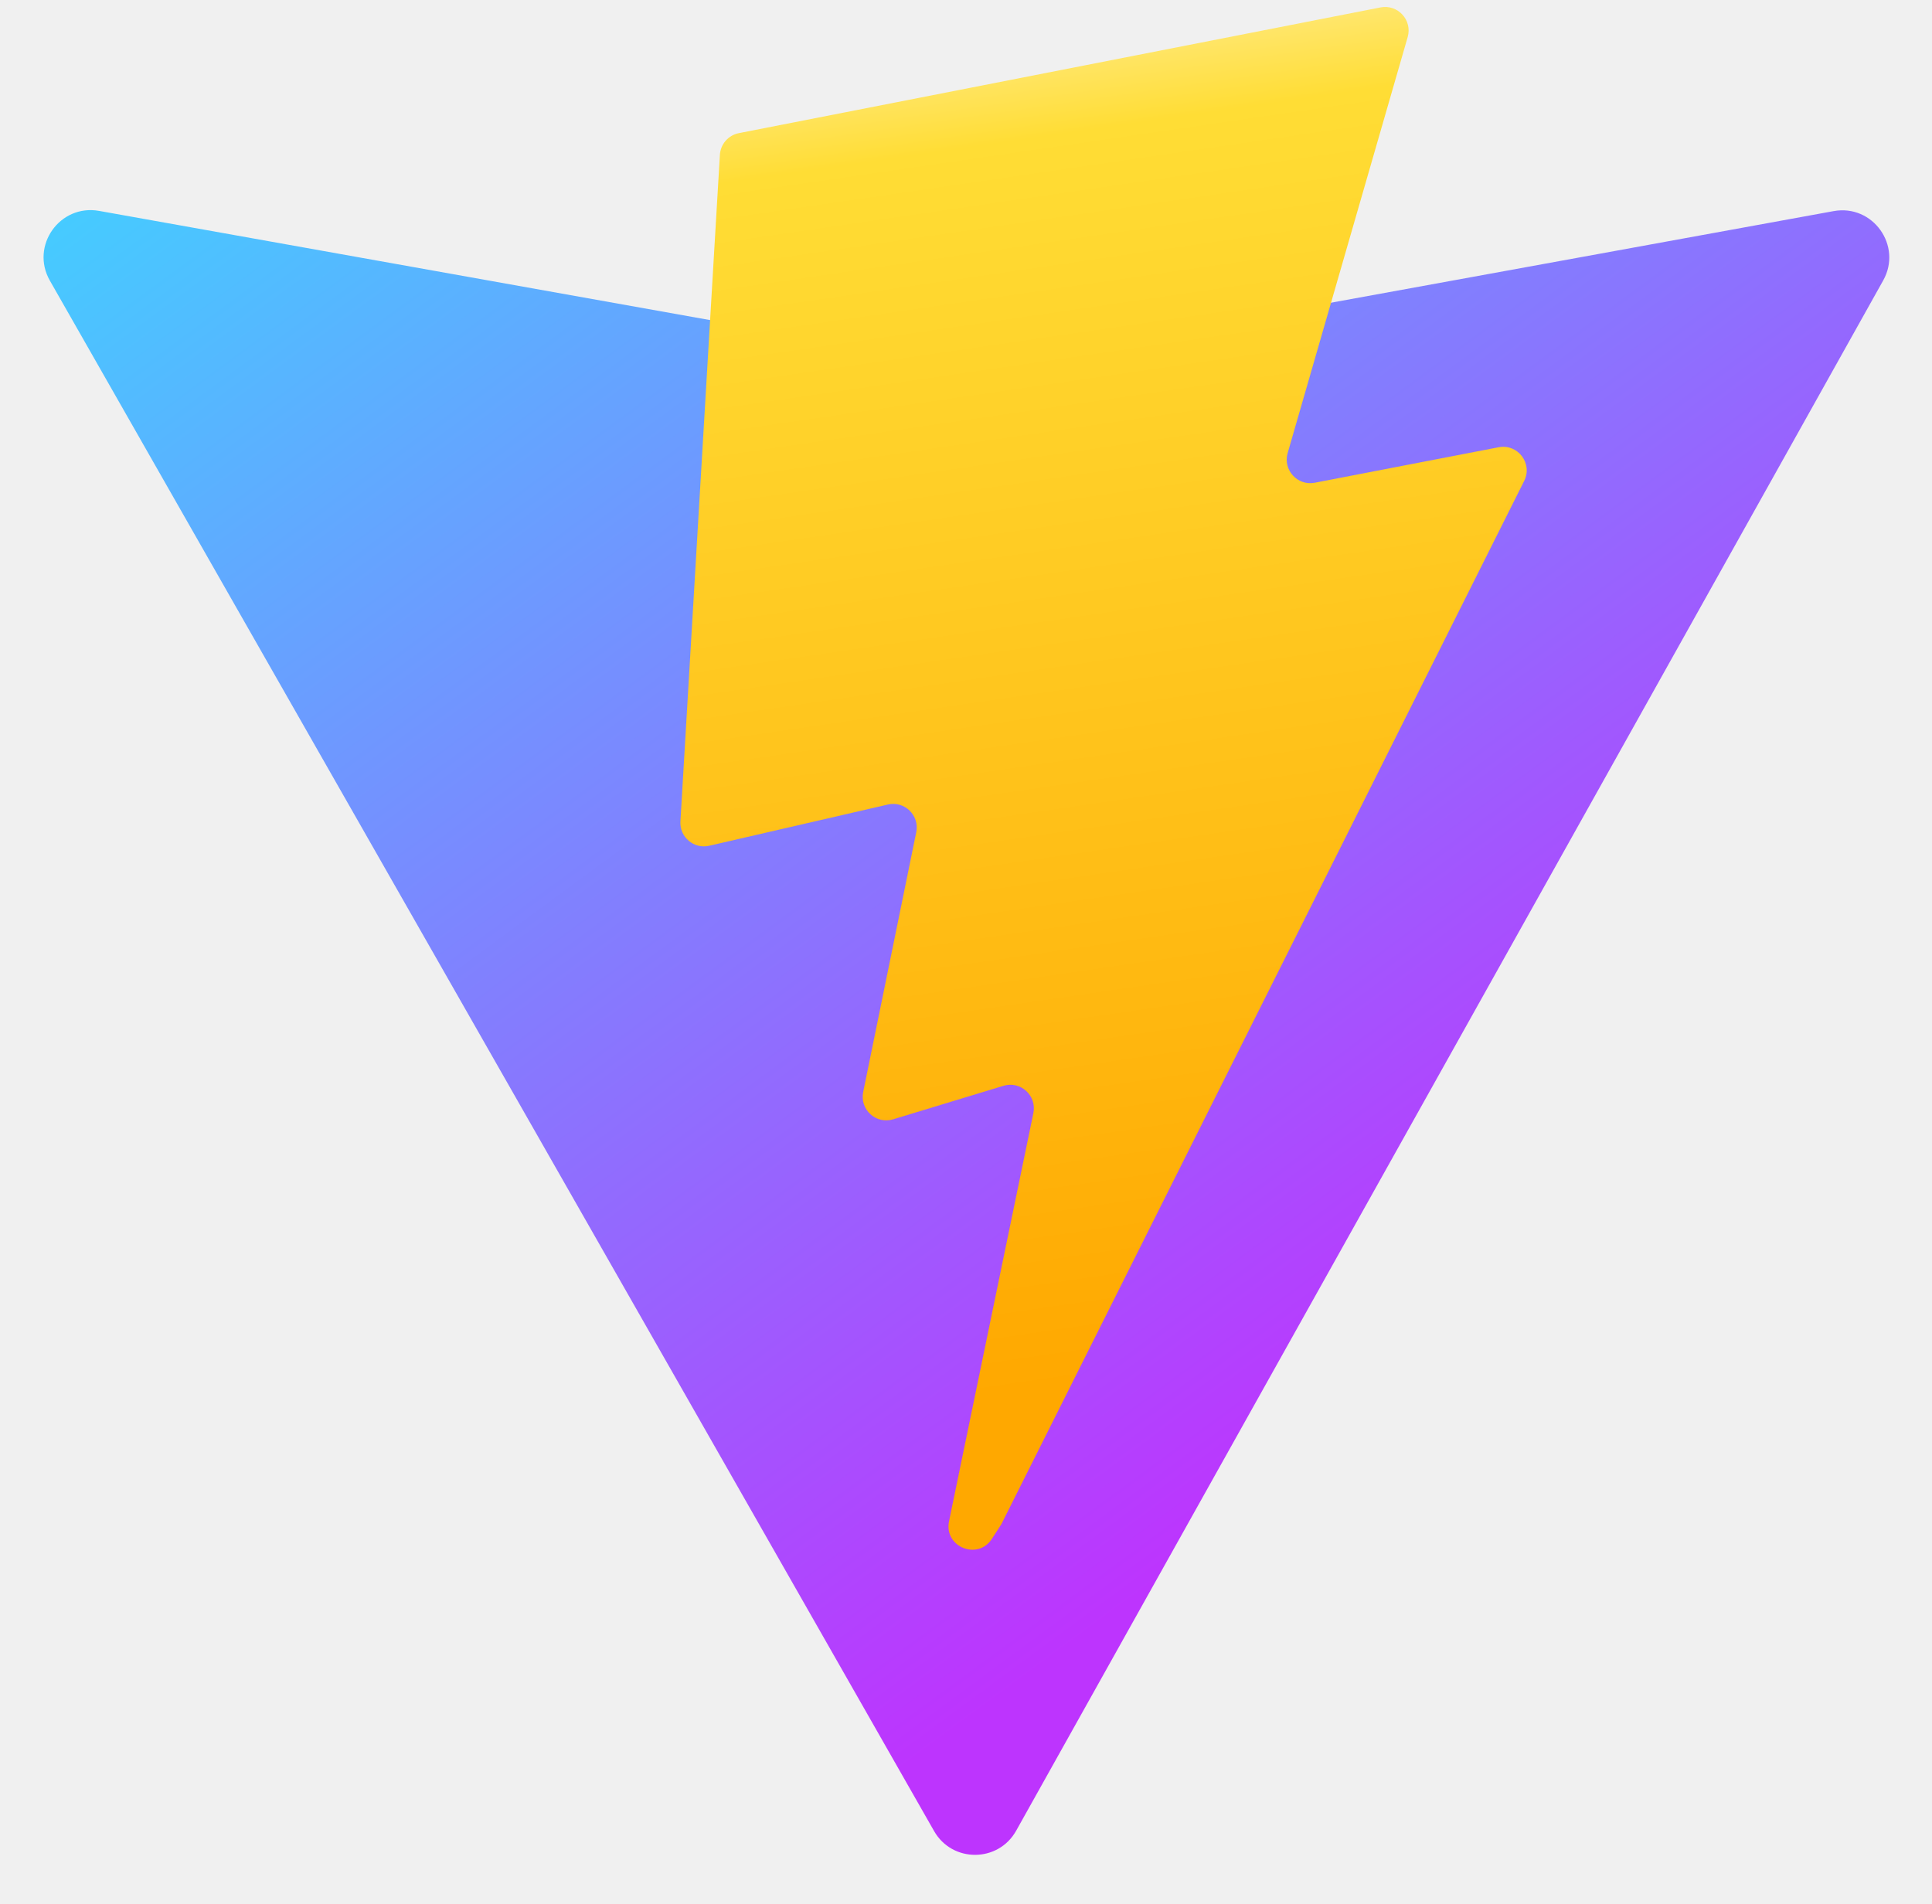
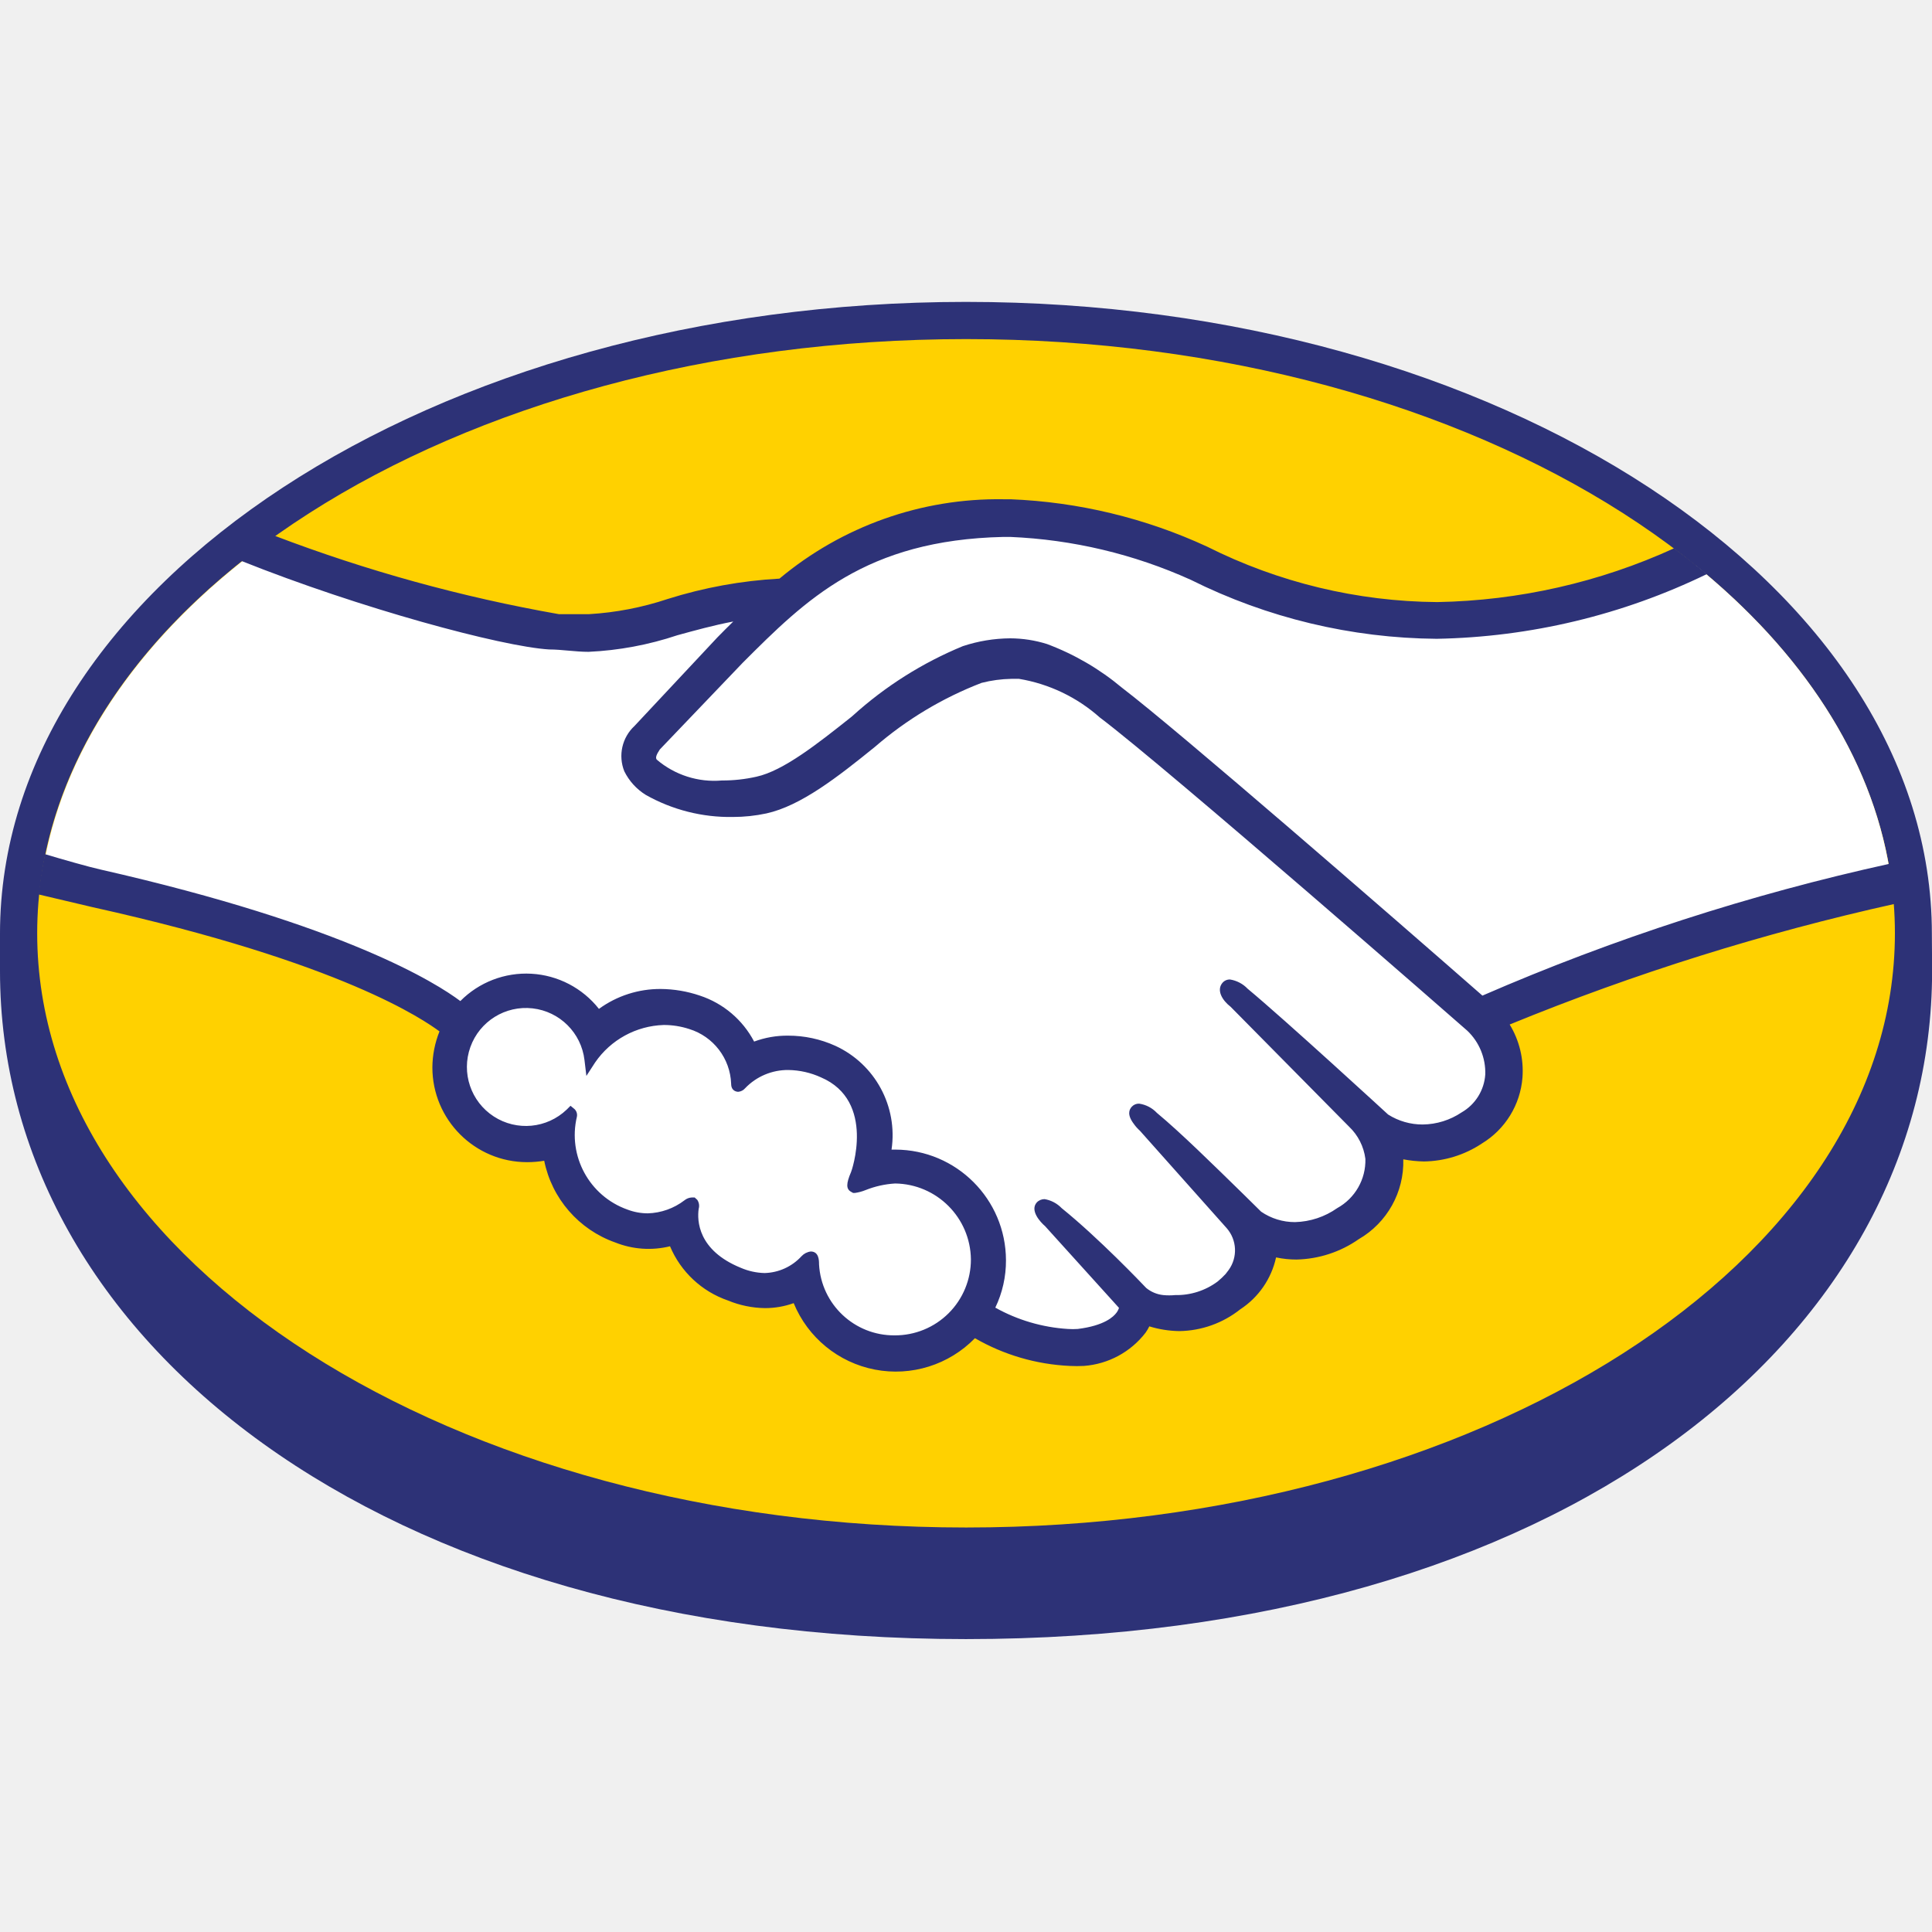
- <svg xmlns="http://www.w3.org/2000/svg" width="410" height="404" viewBox="0 0 410 404" fill="none">
-   <path d="M399.641 59.525L215.643 388.545C211.844 395.338 202.084 395.378 198.228 388.618L10.582 59.556C6.381 52.19 12.68 43.267 21.028 44.759L205.223 77.682C206.398 77.892 207.601 77.89 208.776 77.676L389.119 44.806C397.439 43.289 403.768 52.143 399.641 59.525Z" fill="url(#paint0_linear)" />
-   <path d="M292.965 1.574L156.801 28.255C154.563 28.694 152.906 30.59 152.771 32.866L144.395 174.33C144.198 177.662 147.258 180.248 150.51 179.498L188.42 170.749C191.967 169.931 195.172 173.055 194.443 176.622L183.18 231.775C182.422 235.487 185.907 238.661 189.532 237.56L212.947 230.446C216.577 229.344 220.065 232.527 219.297 236.242L201.398 322.875C200.278 328.294 207.486 331.249 210.492 326.603L212.5 323.5L323.454 102.072C325.312 98.365 322.108 94.137 318.036 94.923L279.014 102.454C275.347 103.161 272.227 99.746 273.262 96.158L298.731 7.867C299.767 4.273 296.636 0.855 292.965 1.574Z" fill="url(#paint1_linear)" />
-   <defs>
-     <linearGradient id="paint0_linear" x1="6" y1="33" x2="235" y2="344" gradientUnits="userSpaceOnUse">
-       <stop stop-color="#41D1FF" />
-       <stop offset="1" stop-color="#BD34FE" />
-     </linearGradient>
-     <linearGradient id="paint1_linear" x1="194.651" y1="8.818" x2="236.076" y2="292.989" gradientUnits="userSpaceOnUse">
-       <stop stop-color="#FFEA83" />
-       <stop offset="0.083" stop-color="#FFDD35" />
-       <stop offset="1" stop-color="#FFA800" />
-     </linearGradient>
+ <svg xmlns="http://www.w3.org/2000/svg" id="svg857" version="1.1" viewBox="0 0 16.933 16.933" height="64" width="64">
+   <defs id="defs851">
+     <style id="style859">.cls-1{fill:#2d3277}.cls-3{fill:#fff}</style>
  </defs>
+   <g id="layer1">
+     <g transform="scale(.13168)" data-name="Capa 1" id="Capa_1-2">
+       <g transform="translate(-37.295 20.094) scale(1.57694)" id="g958">
+         <path class="cls-1" d="M105.19 26.67C105.19 12 86.94 0 64.42 0 41.9 0 23.65 12 23.65 26.67v1.56c0 15.59 16 28.21 40.77 28.21 25 0 40.78-12.62 40.78-28.21z" id="path865" />
+         <path d="M103.63 26.65c0 13.85-17.55 25.08-39.2 25.08-21.65 0-39.21-11.23-39.21-25.08 0-13.85 17.55-25.08 39.21-25.08s39.2 11.23 39.2 25.08z" id="path867" fill="#ffd100" />
+         <path class="cls-3" d="M51.41 18.74s-.41.45-.16.77c.62.79 2.53 1.24 4.46.81 1.15-.26 2.63-1.43 4.06-2.56a15.92 15.92 0 014.62-3 5.23 5.23 0 013.38-.09 10.09 10.09 0 013.07 1.79c2.69 2 13.47 11.43 15.34 13.06A92.94 92.94 0 01103.41 24c-.78-4.83-3.72-9.25-8.18-12.87-6.22 2.61-13.81 4-21.23.34a20.8 20.8 0 00-8-1.82c-5.89.14-8.44 2.69-11.14 5.39z" id="path869" />
+         <path class="cls-3" d="M85.74 30.59c-.13-.11-12.68-11.09-15.53-13.23a6.86 6.86 0 00-3.52-1.67 4.56 4.56 0 00-1.68.16 15.17 15.17 0 00-4.59 2.73c-1.59 1.27-3.09 2.46-4.48 2.77a7.24 7.24 0 01-4.94-.74 2.21 2.21 0 01-.82-.9 1.53 1.53 0 01.42-1.64l3.47-3.75 1.22-1.2a23.18 23.18 0 00-3.16.71 13.48 13.48 0 01-3.68.69 35.33 35.33 0 01-3.76-.59 55.33 55.33 0 01-10-3.61c-4.93 3.67-8.22 8.25-9.17 13.3.71.19 1.85.53 2.33.64 11.14 2.47 14.61 5 15.24 5.56a3.69 3.69 0 015.79.34 4.25 4.25 0 012.66-.93 4.81 4.81 0 011.59.28 3.61 3.61 0 012.24 2 3.74 3.74 0 011.55-.33 4.74 4.74 0 011.86.41A4 4 0 0161 36h.44a4.42 4.42 0 014.42 4.42 4.32 4.32 0 01-.53 2.09 7.1 7.1 0 003.84 1 2.43 2.43 0 001.79-.79c.11-.15.23-.34.12-.47l-3.17-3.45s-.52-.49-.35-.68c.17-.19.5.08.72.27 1.61 1.34 3.56 3.36 3.56 3.36s.16.27.88.4a3.22 3.22 0 002.49-.58 4.08 4.08 0 00.55-.55 1.66 1.66 0 00-.13-2.02L72 34.85s-.53-.49-.35-.68c.18-.19.5.09.73.28 1.16 1 2.81 2.62 4.38 4.16a3 3 0 003.52-.12 2.53 2.53 0 001.31-2.3 2.65 2.65 0 00-.78-1.54l-5-5s-.53-.45-.35-.68c.18-.23.5.08.73.27 1.59 1.34 5.92 5.31 5.92 5.31a3.06 3.06 0 003.4-.07 2.3 2.3 0 001.12-1.8 2.69 2.69 0 00-.89-2.09z" id="path871" />
+         <path class="cls-3" d="M61.41 37a11.57 11.57 0 00-1.74.38c-.06 0 0-.35.12-.53.12-.18 1.1-3.26-1.4-4.33a2.94 2.94 0 00-3.48.52c-.1.11-.15.1-.16 0a2.75 2.75 0 00-1.94-2.56A3.76 3.76 0 0048.56 32a2.72 2.72 0 10-.81 2.32.11.11 0 010 .09A3.58 3.58 0 0050 38.49a2.66 2.66 0 002.64-.4c.21-.16.25-.09.22.11-.1.63 0 2 1.92 2.76a2.47 2.47 0 002.86-.53c.24-.23.31-.19.32.15A3.44 3.44 0 1061.41 37z" id="path873" />
+         <path class="cls-1" d="M86.22 29.28c-3.86-3.38-12.8-11.15-15.22-13a10.83 10.83 0 00-3.16-1.84 5.24 5.24 0 00-1.55-.24 6.49 6.49 0 00-2 .33 16 16 0 00-4.64 2.93l-.07.06c-1.41 1.12-2.86 2.27-4 2.52a6.53 6.53 0 01-1.46.16 3.74 3.74 0 01-2.75-.88c-.07-.09 0-.23.13-.43l3.5-3.66c2.66-2.66 5.18-5.18 11-5.31h.29a20.62 20.62 0 017.62 1.81 23.67 23.67 0 0010.38 2.49 27.24 27.24 0 0011.4-2.73c-.45-.38-.91-.74-1.38-1.09a25.15 25.15 0 01-10 2.27 22 22 0 01-9.71-2.34 21.85 21.85 0 00-8.3-2H66a14.38 14.38 0 00-9.45 3.35 19.2 19.2 0 00-4.72.86 12.89 12.89 0 01-3.32.64h-1.27a65.48 65.48 0 01-12-3.31c-.48.34-1 .7-1.41 1.06 5 2 11 3.62 13 3.74.53 0 1.1.1 1.66.1a13.8 13.8 0 003.75-.7c.73-.2 1.52-.42 2.36-.58-.22.22-.45.44-.67.67l-3.5 3.74a1.73 1.73 0 00-.43 1.91 2.44 2.44 0 00.91 1 7.23 7.23 0 003.67.93 6.73 6.73 0 001.42-.15c1.45-.32 3-1.53 4.58-2.81a15.26 15.26 0 014.5-2.7 5.46 5.46 0 011.26-.17h.32a6.81 6.81 0 013.41 1.63c2.83 2.13 15.39 13.11 15.51 13.22a2.44 2.44 0 01.76 1.85 2 2 0 01-1 1.6 3 3 0 01-1.64.51 2.71 2.71 0 01-1.46-.42s-4.35-4-5.93-5.31a1.31 1.31 0 00-.74-.39.4.4 0 00-.33.15c-.25.31 0 .73.35 1l5 5.06a2.27 2.27 0 01.69 1.36 2.3 2.3 0 01-1.19 2.08 3.23 3.23 0 01-1.78.59 2.51 2.51 0 01-1.43-.44l-.72-.71c-1.32-1.29-2.68-2.63-3.68-3.46a1.28 1.28 0 00-.75-.39.4.4 0 00-.31.13c-.12.13-.2.35.09.73a1.64 1.64 0 00.25.28l3.67 4.12a1.42 1.42 0 01.08 1.76l-.13.17a3.33 3.33 0 01-.34.32 2.9 2.9 0 01-1.79.57 2.6 2.6 0 01-.5 0 1.35 1.35 0 01-.72-.3c-.2-.21-2-2.1-3.57-3.37a1.3 1.3 0 00-.72-.38.45.45 0 00-.33.14c-.3.34.15.83.35 1l3.12 3.45a.68.68 0 01-.11.21c-.12.16-.5.54-1.63.68a3 3 0 01-.42 0 7.2 7.2 0 01-3.06-.9 4.56 4.56 0 00.45-2 4.68 4.68 0 00-4.67-4.67h-.16a4.15 4.15 0 00-2.37-4.38 4.81 4.81 0 00-2-.43 4 4 0 00-1.43.25 4 4 0 00-2.29-1.94 5.24 5.24 0 00-1.65-.28 4.39 4.39 0 00-2.61.84 3.91 3.91 0 00-5.85-.33c-1-.75-4.84-3.2-15.18-5.55-.5-.11-1.65-.44-2.35-.65a16.25 16.25 0 00-.27 1.7l2.29.54c10.56 2.34 14 4.78 14.63 5.24a4.16 4.16 0 00-.3 1.52 4 4 0 004 4 4.37 4.37 0 00.72-.06 4.63 4.63 0 003 3.45 3.79 3.79 0 002.31.16 4.1 4.1 0 002.45 2.29 4.23 4.23 0 001.56.32 3.58 3.58 0 001.21-.21 4.66 4.66 0 007.65 1.48 8.81 8.81 0 004 1.17 5.74 5.74 0 00.6 0 3.62 3.62 0 002.6-1.4 1.91 1.91 0 00.16-.27 4.51 4.51 0 001.27.2 4.23 4.23 0 002.57-.92 3.51 3.51 0 001.51-2.19 4.12 4.12 0 00.86.09 4.76 4.76 0 002.63-.86 3.77 3.77 0 001.88-3.37 5.14 5.14 0 00.87.09 4.52 4.52 0 002.45-.76 3.58 3.58 0 001.71-2.78 3.76 3.76 0 00-.54-2.24 100.26 100.26 0 0116.29-5.1c0-.57-.13-1.14-.23-1.69a93.38 93.38 0 00-17.21 5.57zM61.41 43.62a3.17 3.17 0 01-3.19-3c0-.15 0-.54-.35-.54a.64.64 0 00-.39.2 2.19 2.19 0 01-1.56.71 2.69 2.69 0 01-1-.22c-1.82-.74-1.85-2-1.78-2.49a.45.45 0 00-.06-.38l-.11-.1h-.12a.53.53 0 00-.31.12 2.67 2.67 0 01-1.55.55 2.42 2.42 0 01-.86-.16A3.34 3.34 0 0148 34.39a.35.35 0 00-.1-.32l-.17-.14-.16.16a2.49 2.49 0 11.75-2.09l.08.67.37-.57a3.65 3.65 0 012.89-1.58 3.43 3.43 0 011.08.17A2.51 2.51 0 0154.51 33c0 .32.25.34.3.34a.43.43 0 00.29-.15 2.49 2.49 0 011.83-.77 3.42 3.42 0 011.37.31c2.34 1 1.28 4 1.27 4-.21.49-.21.71 0 .83l.09.05h.07a1.88 1.88 0 00.45-.12 4 4 0 011.25-.28 3.24 3.24 0 013.2 3.2 3.2 3.2 0 01-3.22 3.21z" id="path875" />
+       </g>
+     </g>
+   </g>
</svg>
